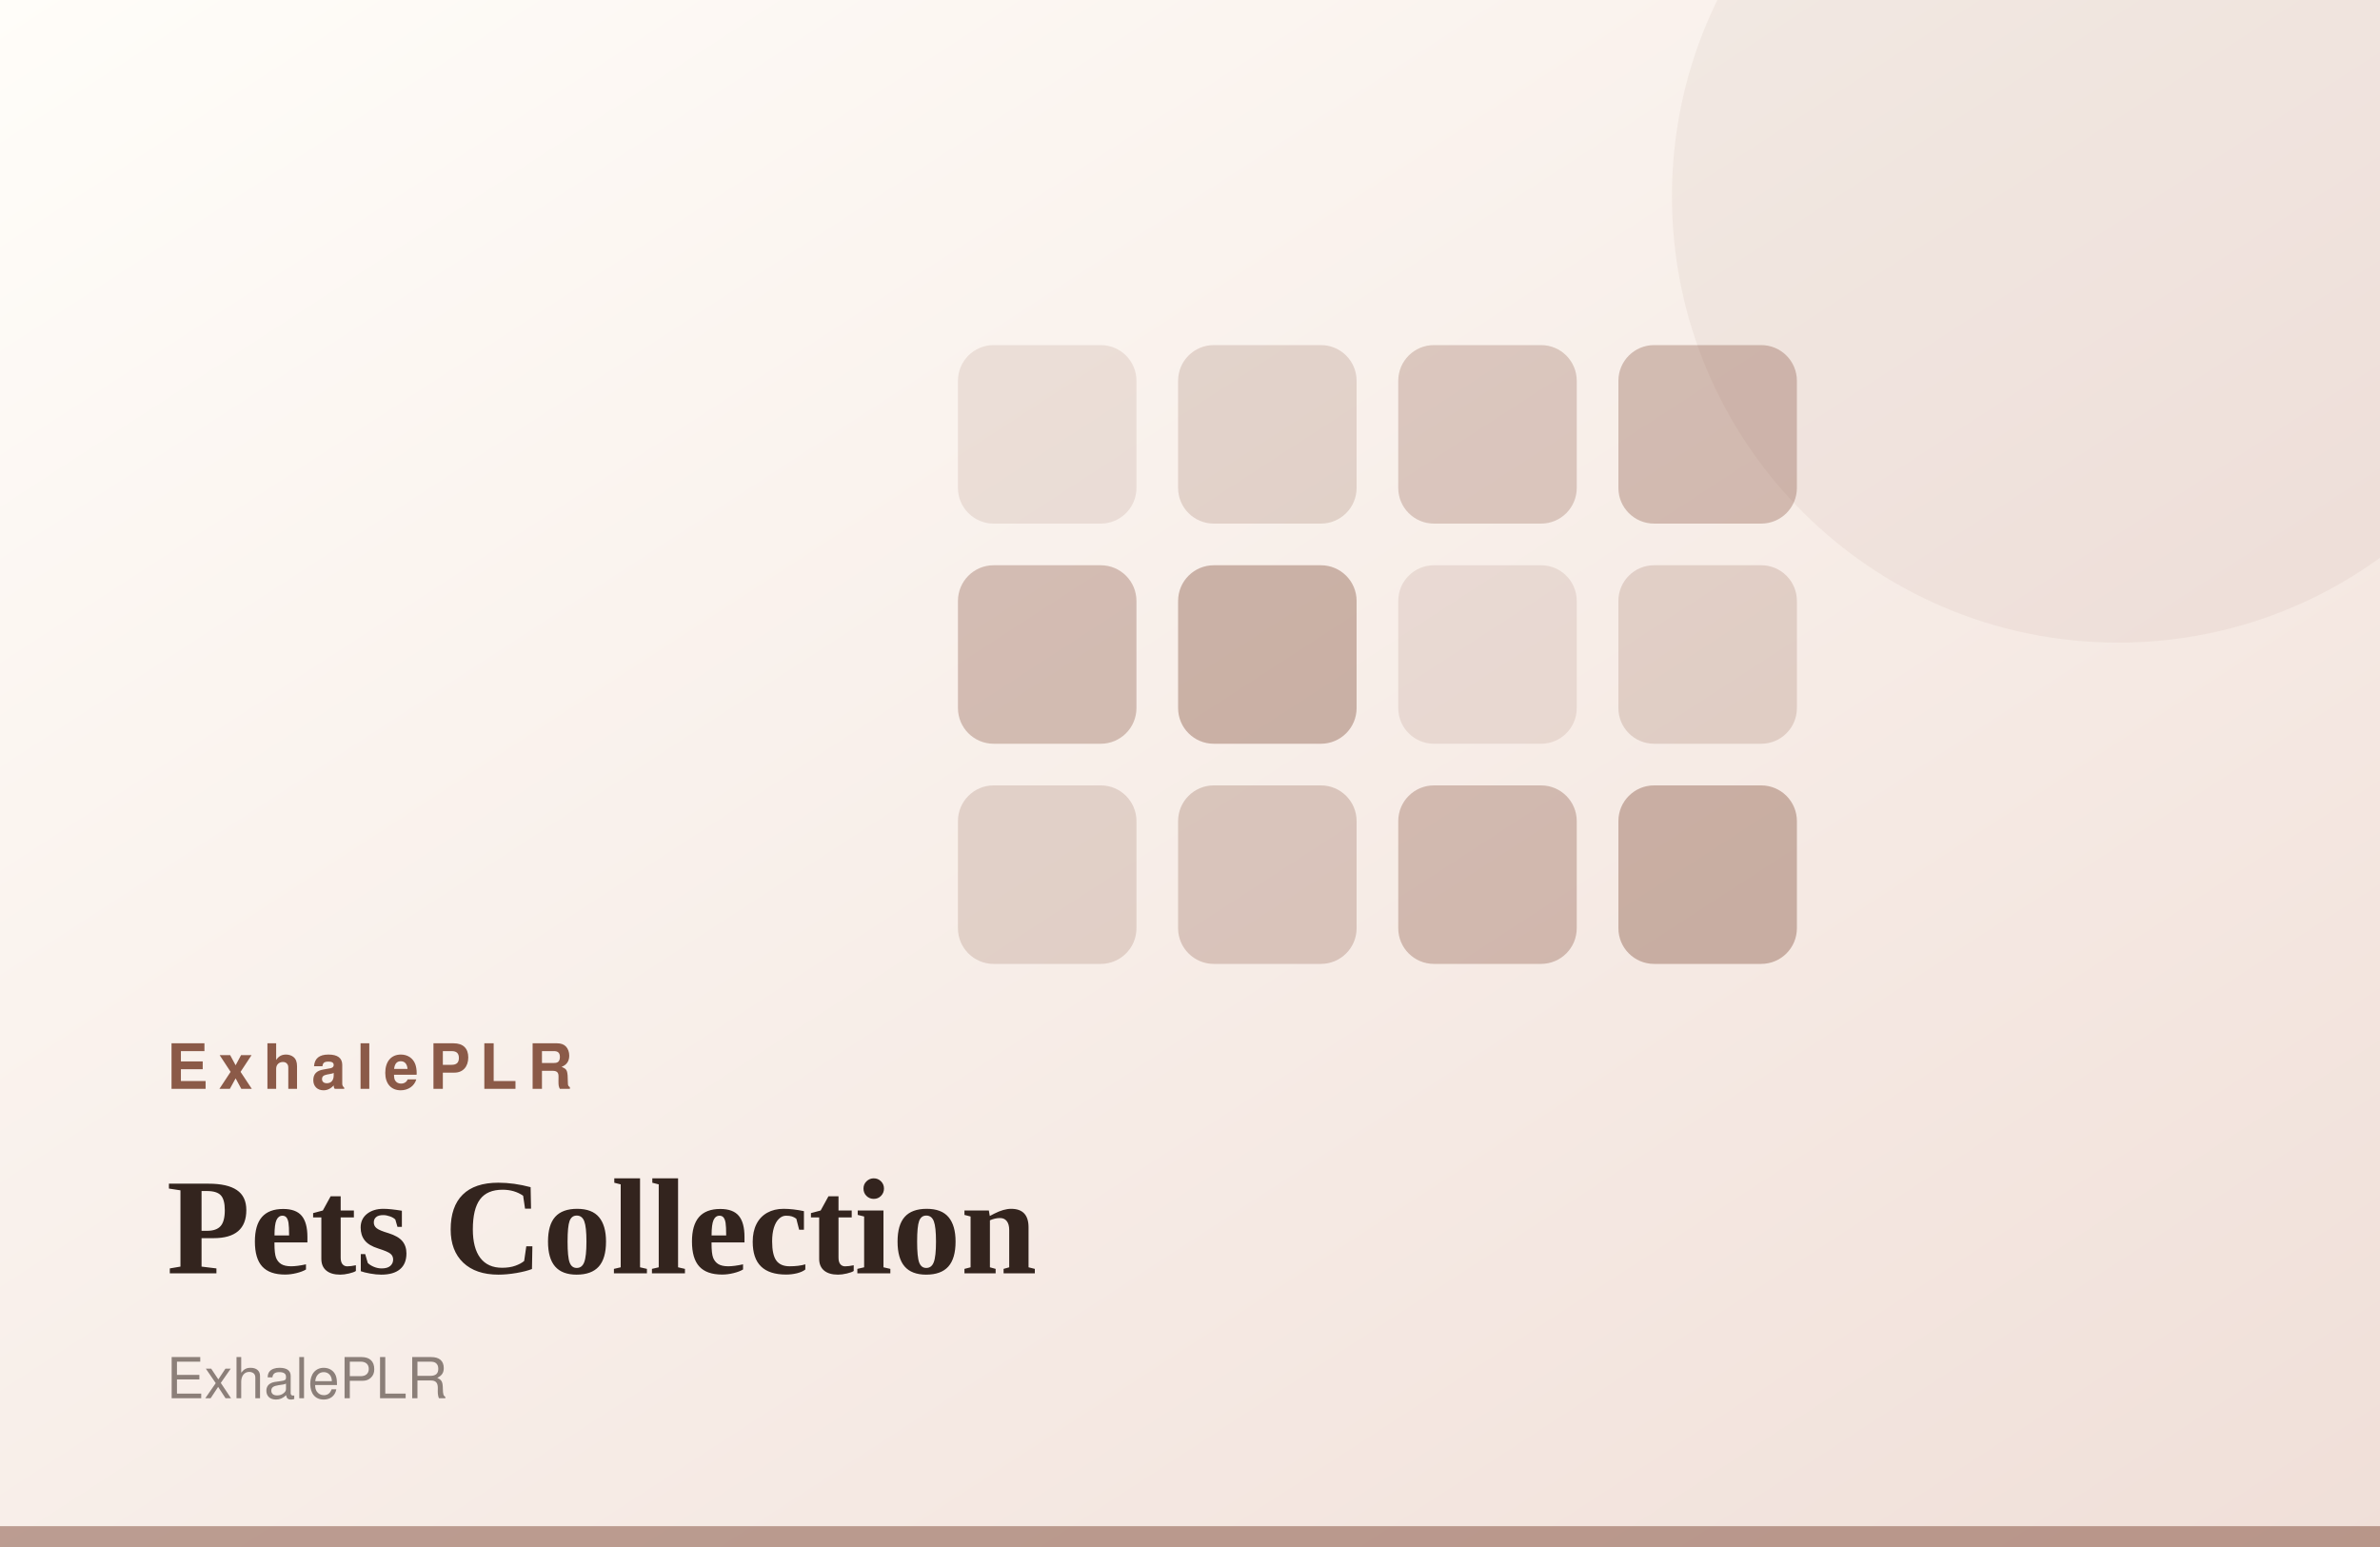
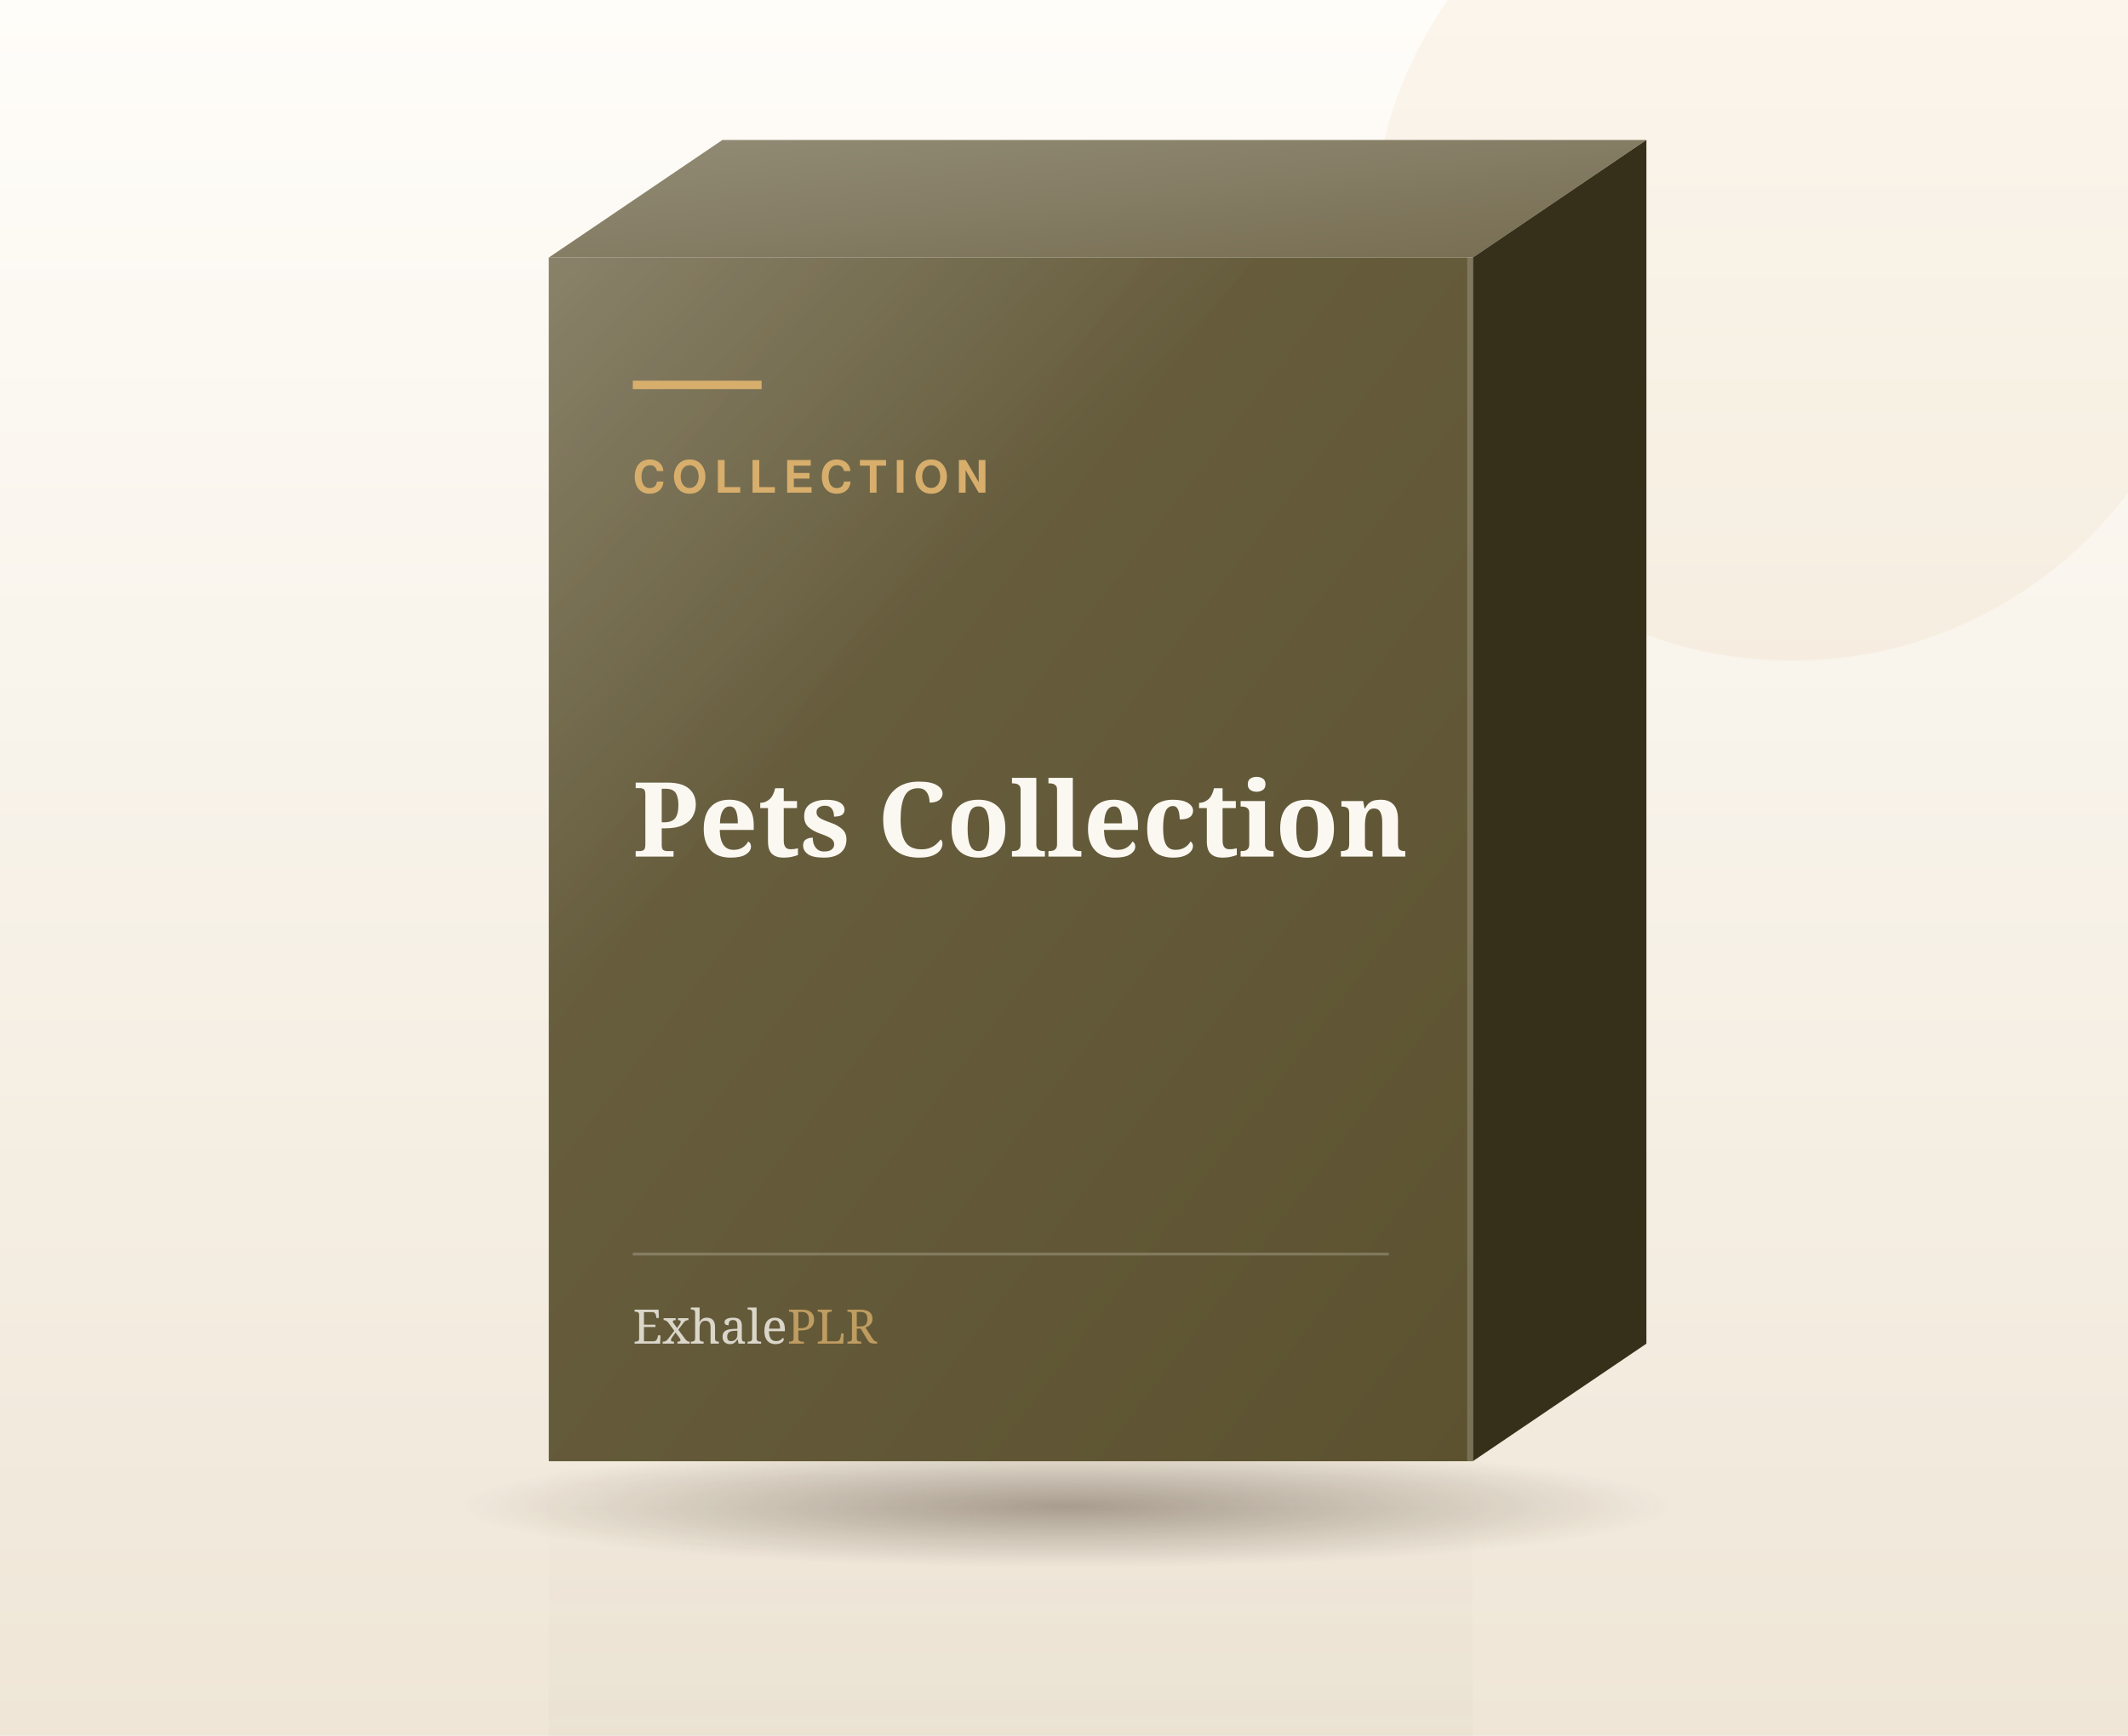
- <svg xmlns="http://www.w3.org/2000/svg" viewBox="0 0 800 520" width="800" height="520" role="img" aria-label="Pets Collection">
+ <svg xmlns="http://www.w3.org/2000/svg" viewBox="0 0 760 620" width="760" height="620" role="img" aria-label="Pets Collection">
  <defs>
-     <linearGradient id="g" x1="0" y1="0" x2="1" y2="1">
+     <linearGradient id="bg" x1="0" y1="0" x2="0" y2="1">
      <stop offset="0" stop-color="#fffdf9" />
-       <stop offset="1" stop-color="#f0dfd8" />
+       <stop offset="1" stop-color="#efe6d7" />
    </linearGradient>
+     <linearGradient id="f" x1="0" y1="0" x2="1" y2="1">
+       <stop offset="0" stop-color="#6c6344" />
+       <stop offset="1" stop-color="#5c5230" />
+     </linearGradient>
+     <linearGradient id="s" x1="0" y1="0" x2="1" y2="0">
+       <stop offset="0" stop-color="#36301b" />
+       <stop offset="1" stop-color="#36301b" />
+     </linearGradient>
+     <linearGradient id="t" x1="0" y1="0" x2="1" y2="1">
+       <stop offset="0" stop-color="#938c76" />
+       <stop offset="1" stop-color="#766d51" />
+     </linearGradient>
+     <linearGradient id="gloss" x1="0" y1="0" x2=".8" y2="1">
+       <stop offset="0" stop-color="#fff" stop-opacity=".20" />
+       <stop offset=".38" stop-color="#fff" stop-opacity="0" />
+     </linearGradient>
+     <linearGradient id="refl" x1="0" y1="0" x2="0" y2="1">
+       <stop offset="0" stop-color="#5c5230" stop-opacity=".26" />
+       <stop offset="1" stop-color="#5c5230" stop-opacity="0" />
+     </linearGradient>
+     <radialGradient id="sh">
+       <stop offset="0" stop-color="#3a2a1c" stop-opacity=".40" />
+       <stop offset="1" stop-color="#3a2a1c" stop-opacity="0" />
+     </radialGradient>
  </defs>
-   <rect width="800" height="520" fill="url(#g)" />
-   <circle cx="712" cy="66" r="150" fill="#8b5a48" opacity=".07" />
-   <rect x="322" y="116" width="60" height="60" rx="12" fill="#8b5a48" opacity="0.14" />
-   <rect x="396" y="116" width="60" height="60" rx="12" fill="#8b5a48" opacity="0.21" />
-   <rect x="470" y="116" width="60" height="60" rx="12" fill="#8b5a48" opacity="0.28" />
-   <rect x="544" y="116" width="60" height="60" rx="12" fill="#8b5a48" opacity="0.35" />
-   <rect x="322" y="190" width="60" height="60" rx="12" fill="#8b5a48" opacity="0.35" />
-   <rect x="396" y="190" width="60" height="60" rx="12" fill="#8b5a48" opacity="0.42" />
-   <rect x="470" y="190" width="60" height="60" rx="12" fill="#8b5a48" opacity="0.14" />
-   <rect x="544" y="190" width="60" height="60" rx="12" fill="#8b5a48" opacity="0.21" />
-   <rect x="322" y="264" width="60" height="60" rx="12" fill="#8b5a48" opacity="0.21" />
-   <rect x="396" y="264" width="60" height="60" rx="12" fill="#8b5a48" opacity="0.28" />
-   <rect x="470" y="264" width="60" height="60" rx="12" fill="#8b5a48" opacity="0.35" />
-   <rect x="544" y="264" width="60" height="60" rx="12" fill="#8b5a48" opacity="0.42" />
-   <text x="56" y="366" font-size="21" fill="#8b5a48" letter-spacing="3.4" font-family="Helvetica,Arial,sans-serif" font-weight="700">ExhalePLR</text>
-   <text x="56" y="428" font-size="46" fill="#33241e" font-family="Georgia,'Times New Roman',serif" font-weight="700">Pets Collection</text>
-   <text x="56" y="470" font-size="19" fill="#33241e" opacity=".55" font-family="Helvetica,Arial,sans-serif">ExhalePLR</text>
-   <rect x="0" y="513" width="800" height="7" fill="#8b5a48" opacity=".55" />
+   <rect width="760" height="620" fill="url(#bg)" />
+   <circle cx="640" cy="86" r="150" fill="#d8ae6c" opacity=".10" />
+   <g transform="translate(0,1044) scale(1,-1)" opacity=".5">
+     <rect x="196" y="92" width="330" height="430" fill="url(#refl)" />
+   </g>
+   <ellipse cx="381.0" cy="538" rx="218" ry="22" fill="url(#sh)" />
+   <path d="M196 92 L258 50 L588 50 L526 92 Z" fill="url(#t)" />
+   <path d="M526 92 L588 50 L588 480 L526 522 Z" fill="url(#s)" />
+   <rect x="196" y="92" width="330" height="430" fill="url(#f)" />
+   <rect x="196" y="92" width="330" height="430" fill="url(#gloss)" />
+   <rect x="524" y="92" width="2" height="430" fill="#fff" opacity=".18" />
+   <rect x="226" y="136" width="46" height="3" fill="#d8ae6c" />
+   <text x="226" y="176" font-size="16" fill="#d8ae6c" font-family="Helvetica,Arial,sans-serif" font-weight="700" letter-spacing="2.6">COLLECTION</text>
+   <text x="226" y="306" font-size="37" fill="#fbf8f2" font-family="Georgia,serif" font-weight="700">Pets Collection</text>
+   <line x1="226" y1="448" x2="496" y2="448" stroke="#fbf8f2" stroke-opacity=".22" />
+   <text x="226" y="480" font-size="17" fill="#fbf8f2" opacity=".78" font-family="Georgia,serif">Exhale<tspan fill="#d8ae6c">PLR</tspan>
+   </text>
</svg>
